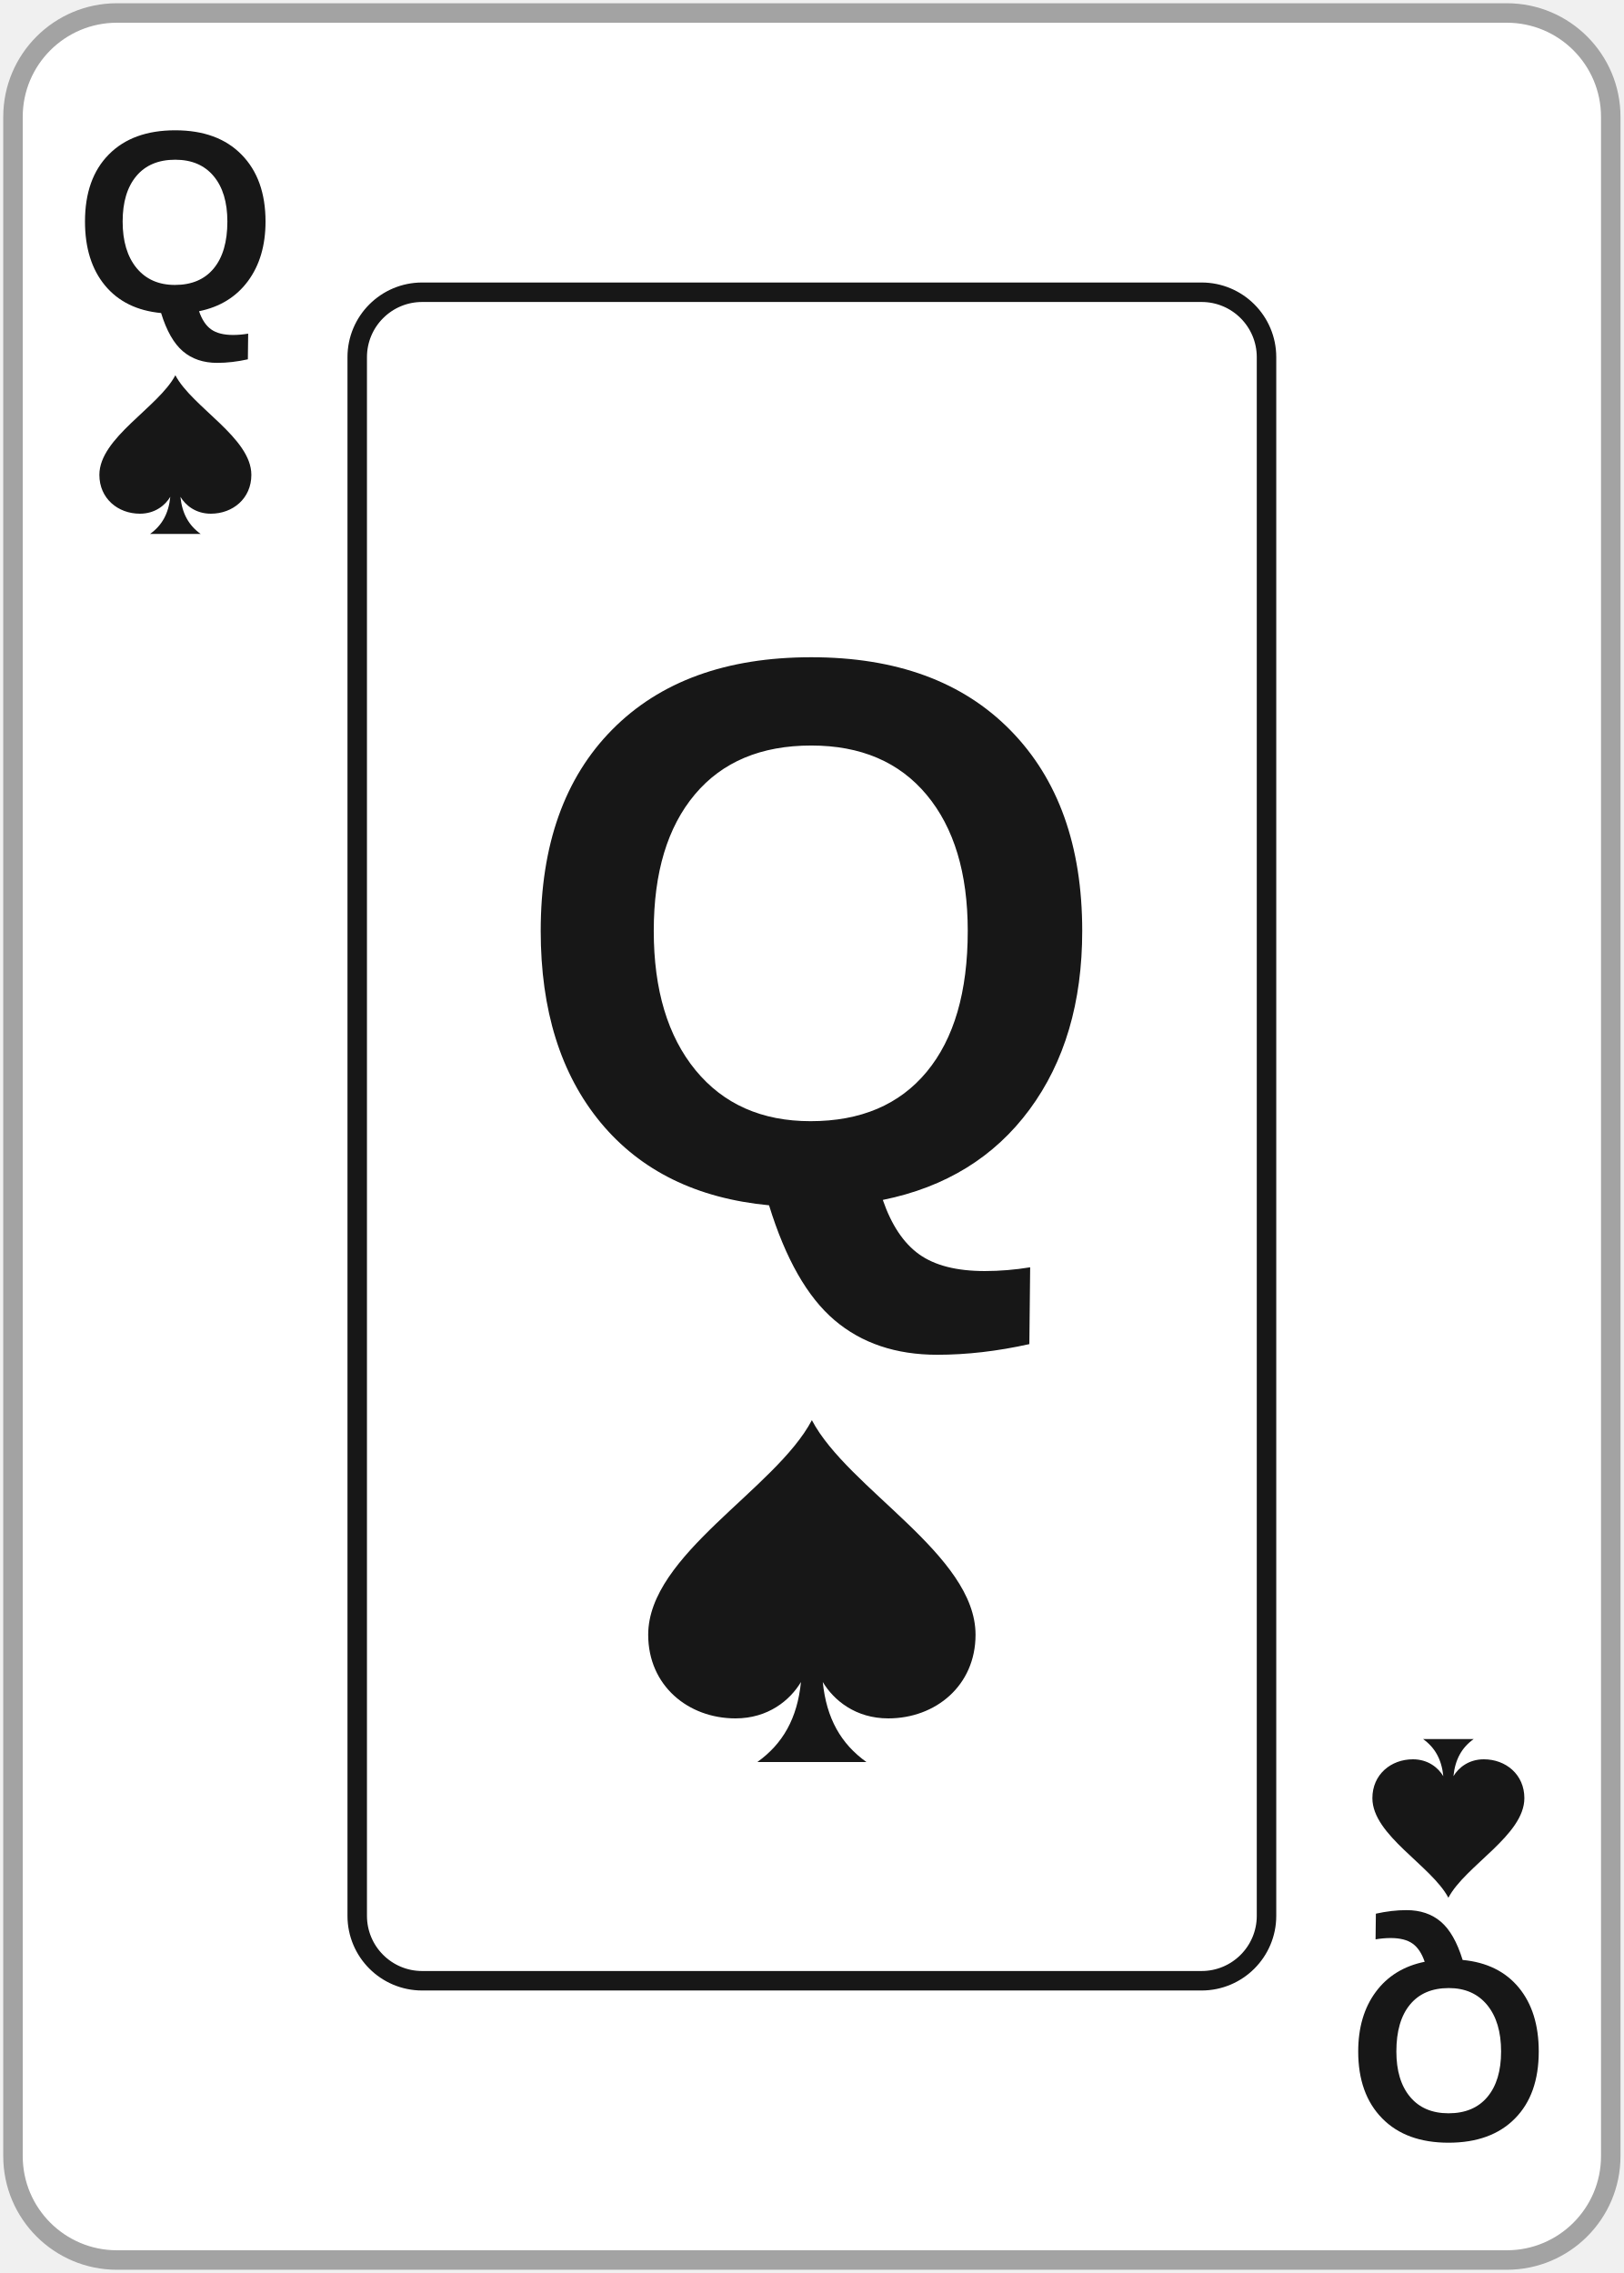
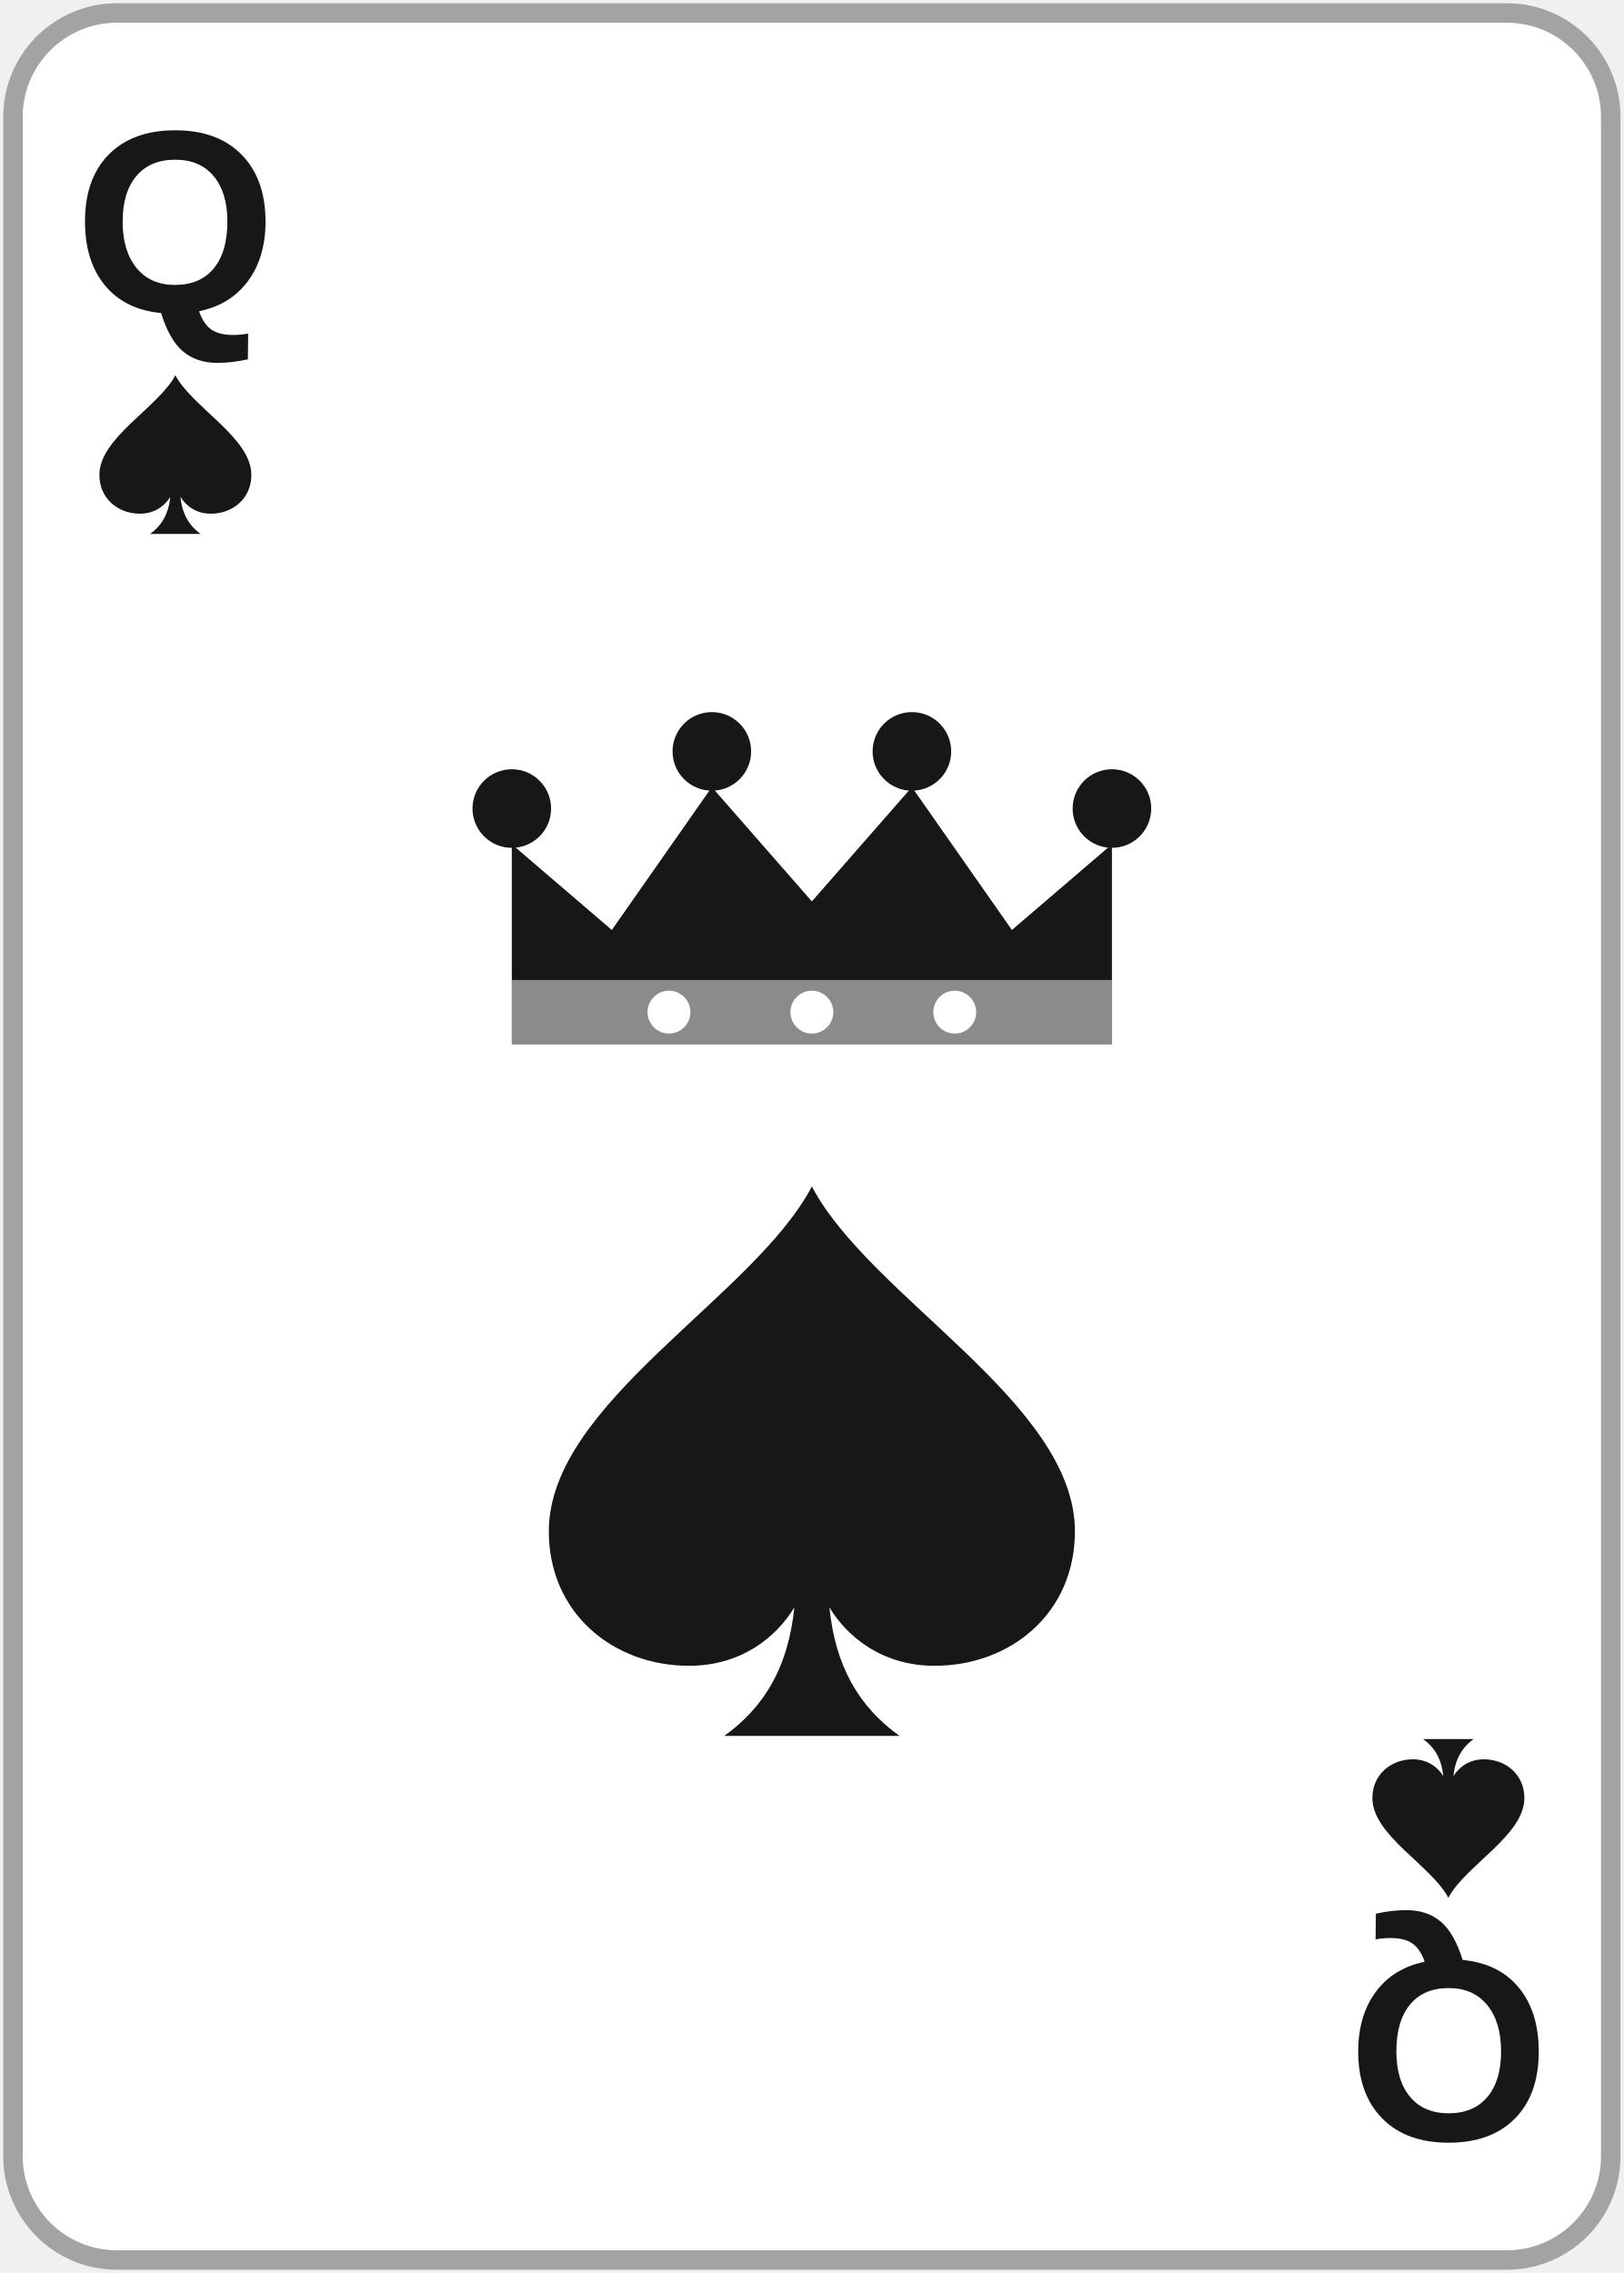
<svg xmlns="http://www.w3.org/2000/svg" viewBox="0 0 250 350" role="img">
  <rect x="2" y="2" width="246" height="346" rx="16" fill="#ffffff" stroke="#a3a3a3" stroke-width="3" />
  <g fill="#171717" color="#171717" font-family="Arial, Helvetica, sans-serif">
    <text x="27" y="48" font-size="40" font-weight="700" text-anchor="middle">Q</text>
    <g transform="translate(14 57) scale(0.26)">
      <path d="M50 3 C40 22 5 40 5 62 C5 76 16 85 29 85 C38 85 44 80 47 75 C46 85 42 92 35 97 L65 97 C58 92 54 85 53 75 C56 80 62 85 71 85 C84 85 95 76 95 62 C95 40 60 22 50 3 Z" />
    </g>
    <g transform="rotate(180 125 175)">
      <text x="27" y="48" font-size="40" font-weight="700" text-anchor="middle">Q</text>
      <g transform="translate(14 57) scale(0.26)">
        <path d="M50 3 C40 22 5 40 5 62 C5 76 16 85 29 85 C38 85 44 80 47 75 C46 85 42 92 35 97 L65 97 C58 92 54 85 53 75 C56 80 62 85 71 85 C84 85 95 76 95 62 C95 40 60 22 50 3 Z" />
      </g>
    </g>
-     <rect x="55" y="45" width="140" height="260" rx="10" fill="none" stroke="currentColor" stroke-width="3" />
-     <text x="125" y="185" font-size="120" font-weight="700" text-anchor="middle">Q</text>
-     <g transform="translate(97 217) scale(0.56)">
+     <g transform="translate(70 97) scale(1.1)">
+       <path d="M8 58 L8 30 L22 42 L36 22 L50 38 L64 22 L78 42 L92 30 L92 58 Z" />
+       <circle cx="8" cy="25" r="5.5" />
+       <circle cx="36" cy="17" r="5.5" />
+       <circle cx="64" cy="17" r="5.5" />
+       <circle cx="92" cy="25" r="5.5" />
+       <rect x="8" y="49" width="84" height="9" fill="#ffffff" opacity="0.5" />
+       <circle cx="30" cy="53.5" r="3" fill="#ffffff" />
+       <circle cx="50" cy="53.5" r="3" fill="#ffffff" />
+       <circle cx="70" cy="53.5" r="3" fill="#ffffff" />
+     </g>
+     <g transform="translate(80 180) scale(0.9)">
      <path d="M50 3 C40 22 5 40 5 62 C5 76 16 85 29 85 C38 85 44 80 47 75 C46 85 42 92 35 97 L65 97 C58 92 54 85 53 75 C56 80 62 85 71 85 C84 85 95 76 95 62 C95 40 60 22 50 3 Z" />
    </g>
  </g>
</svg>
